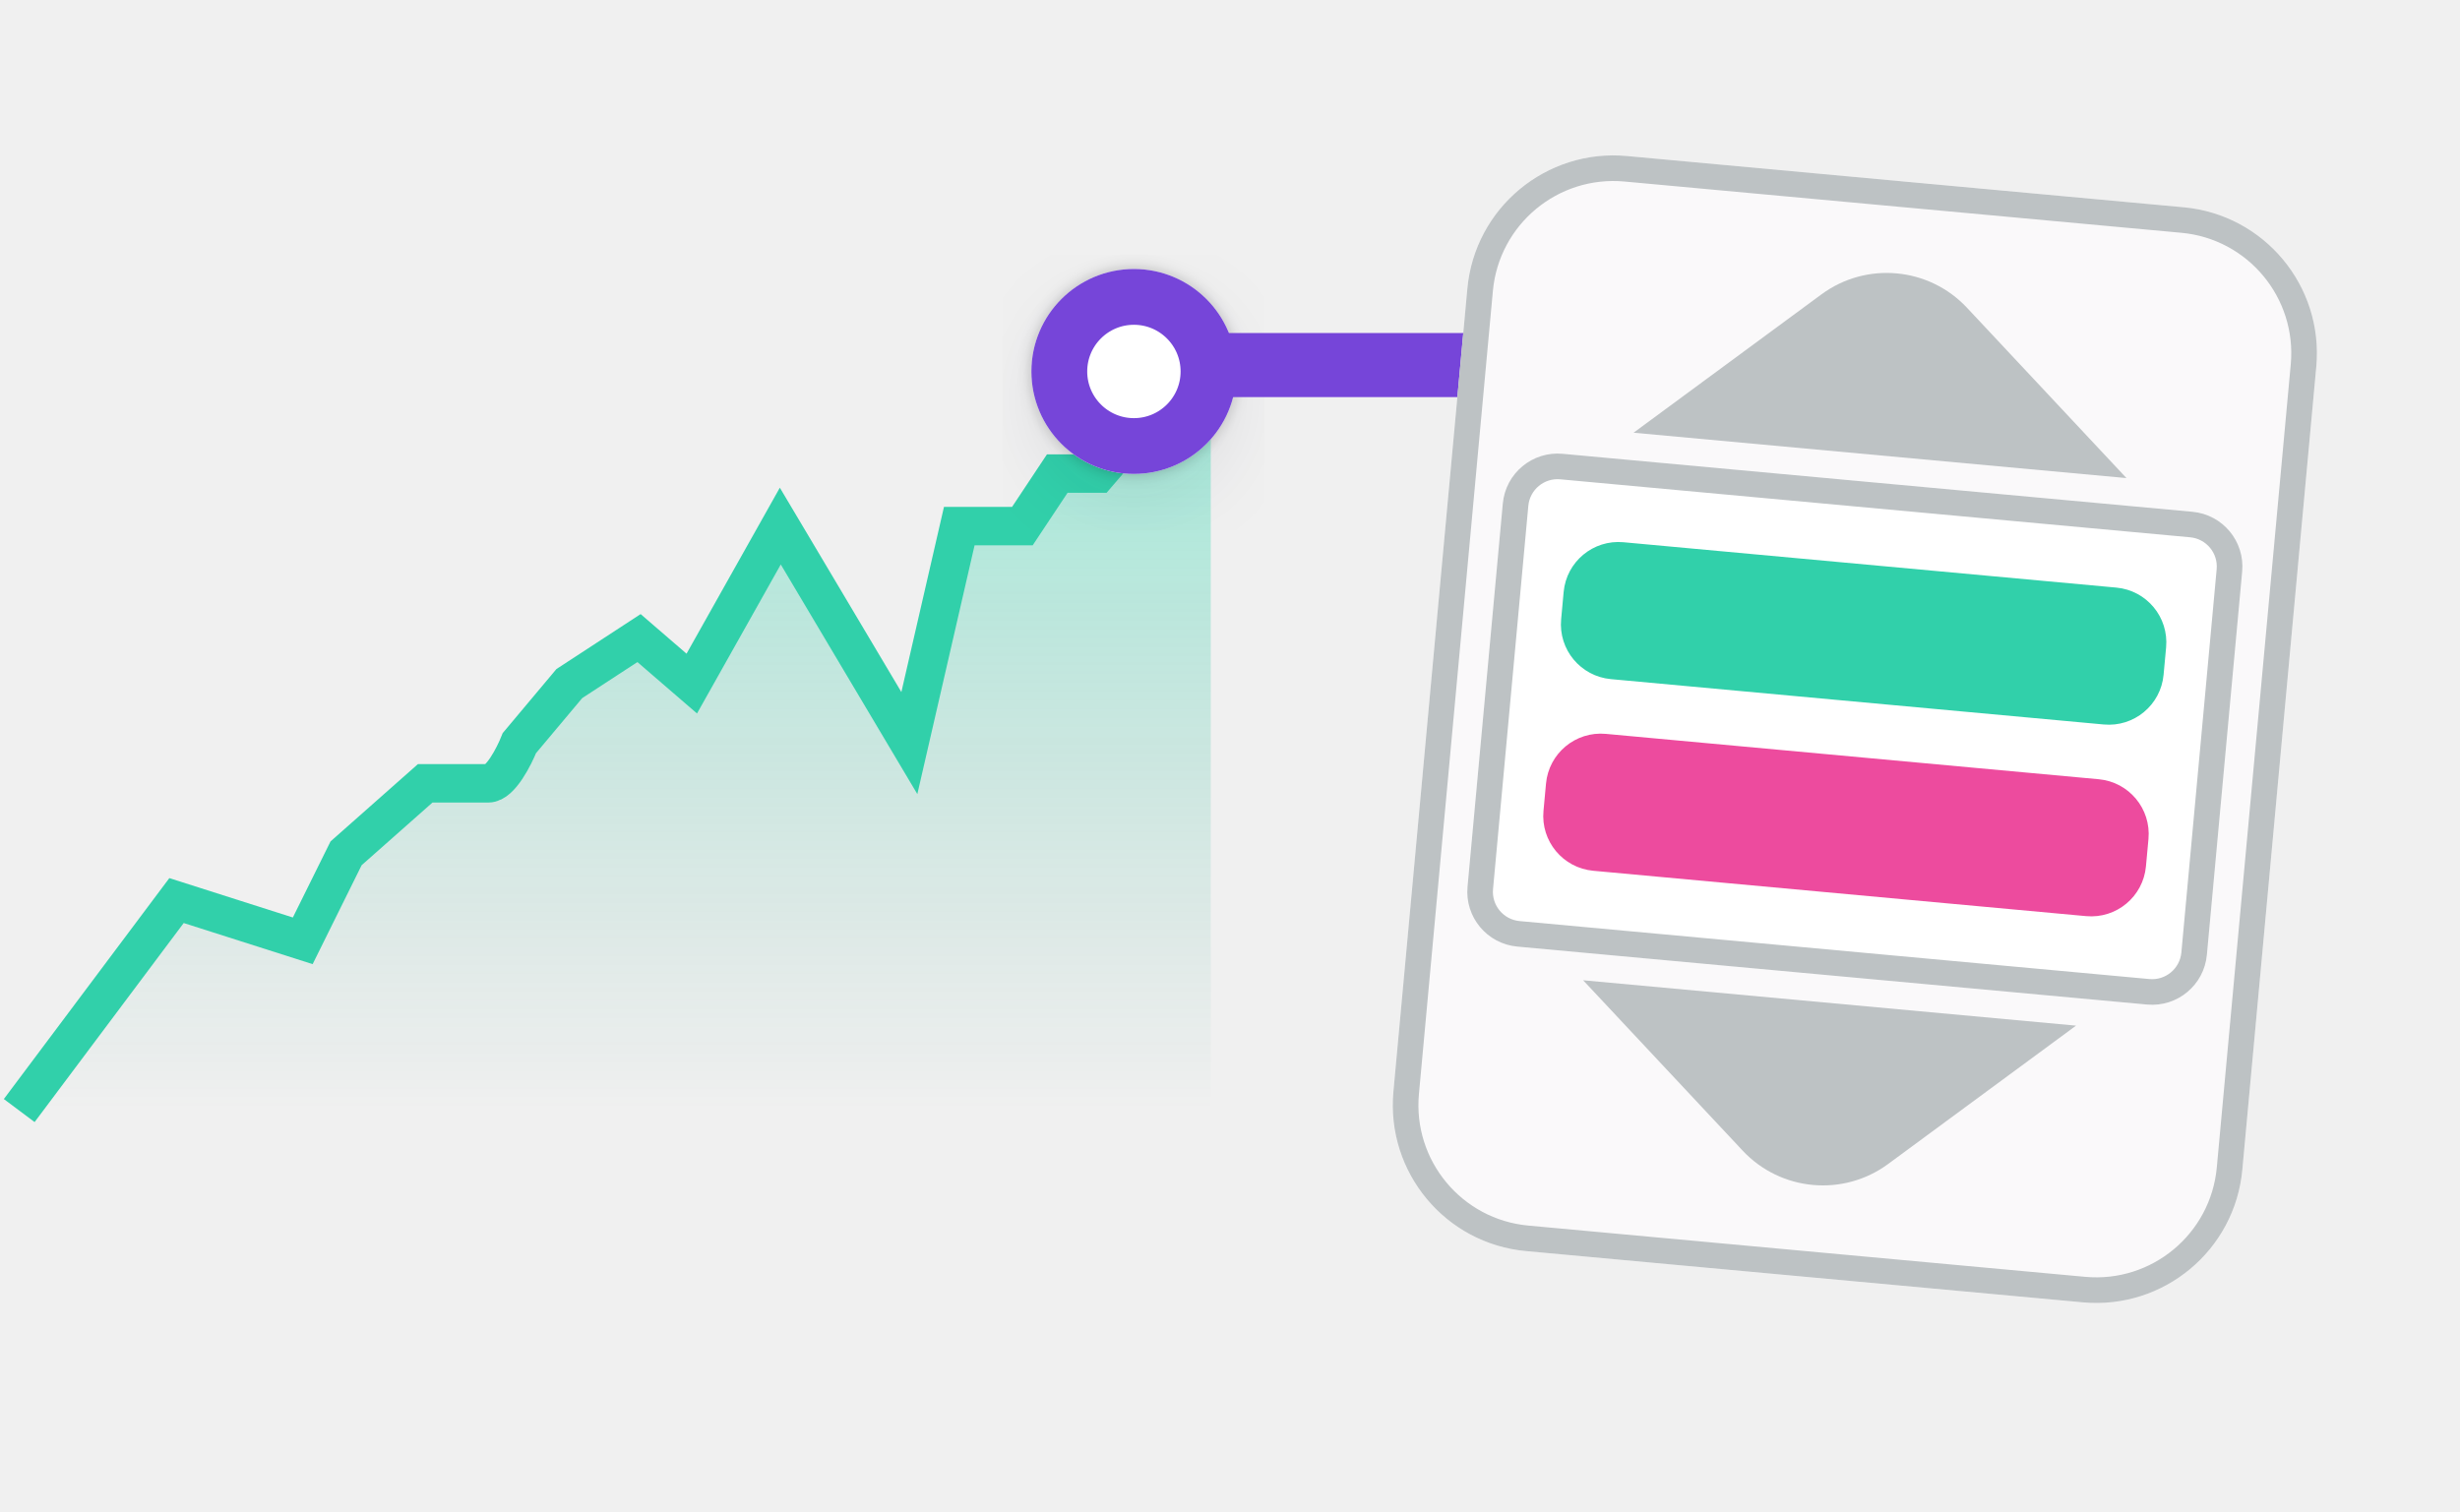
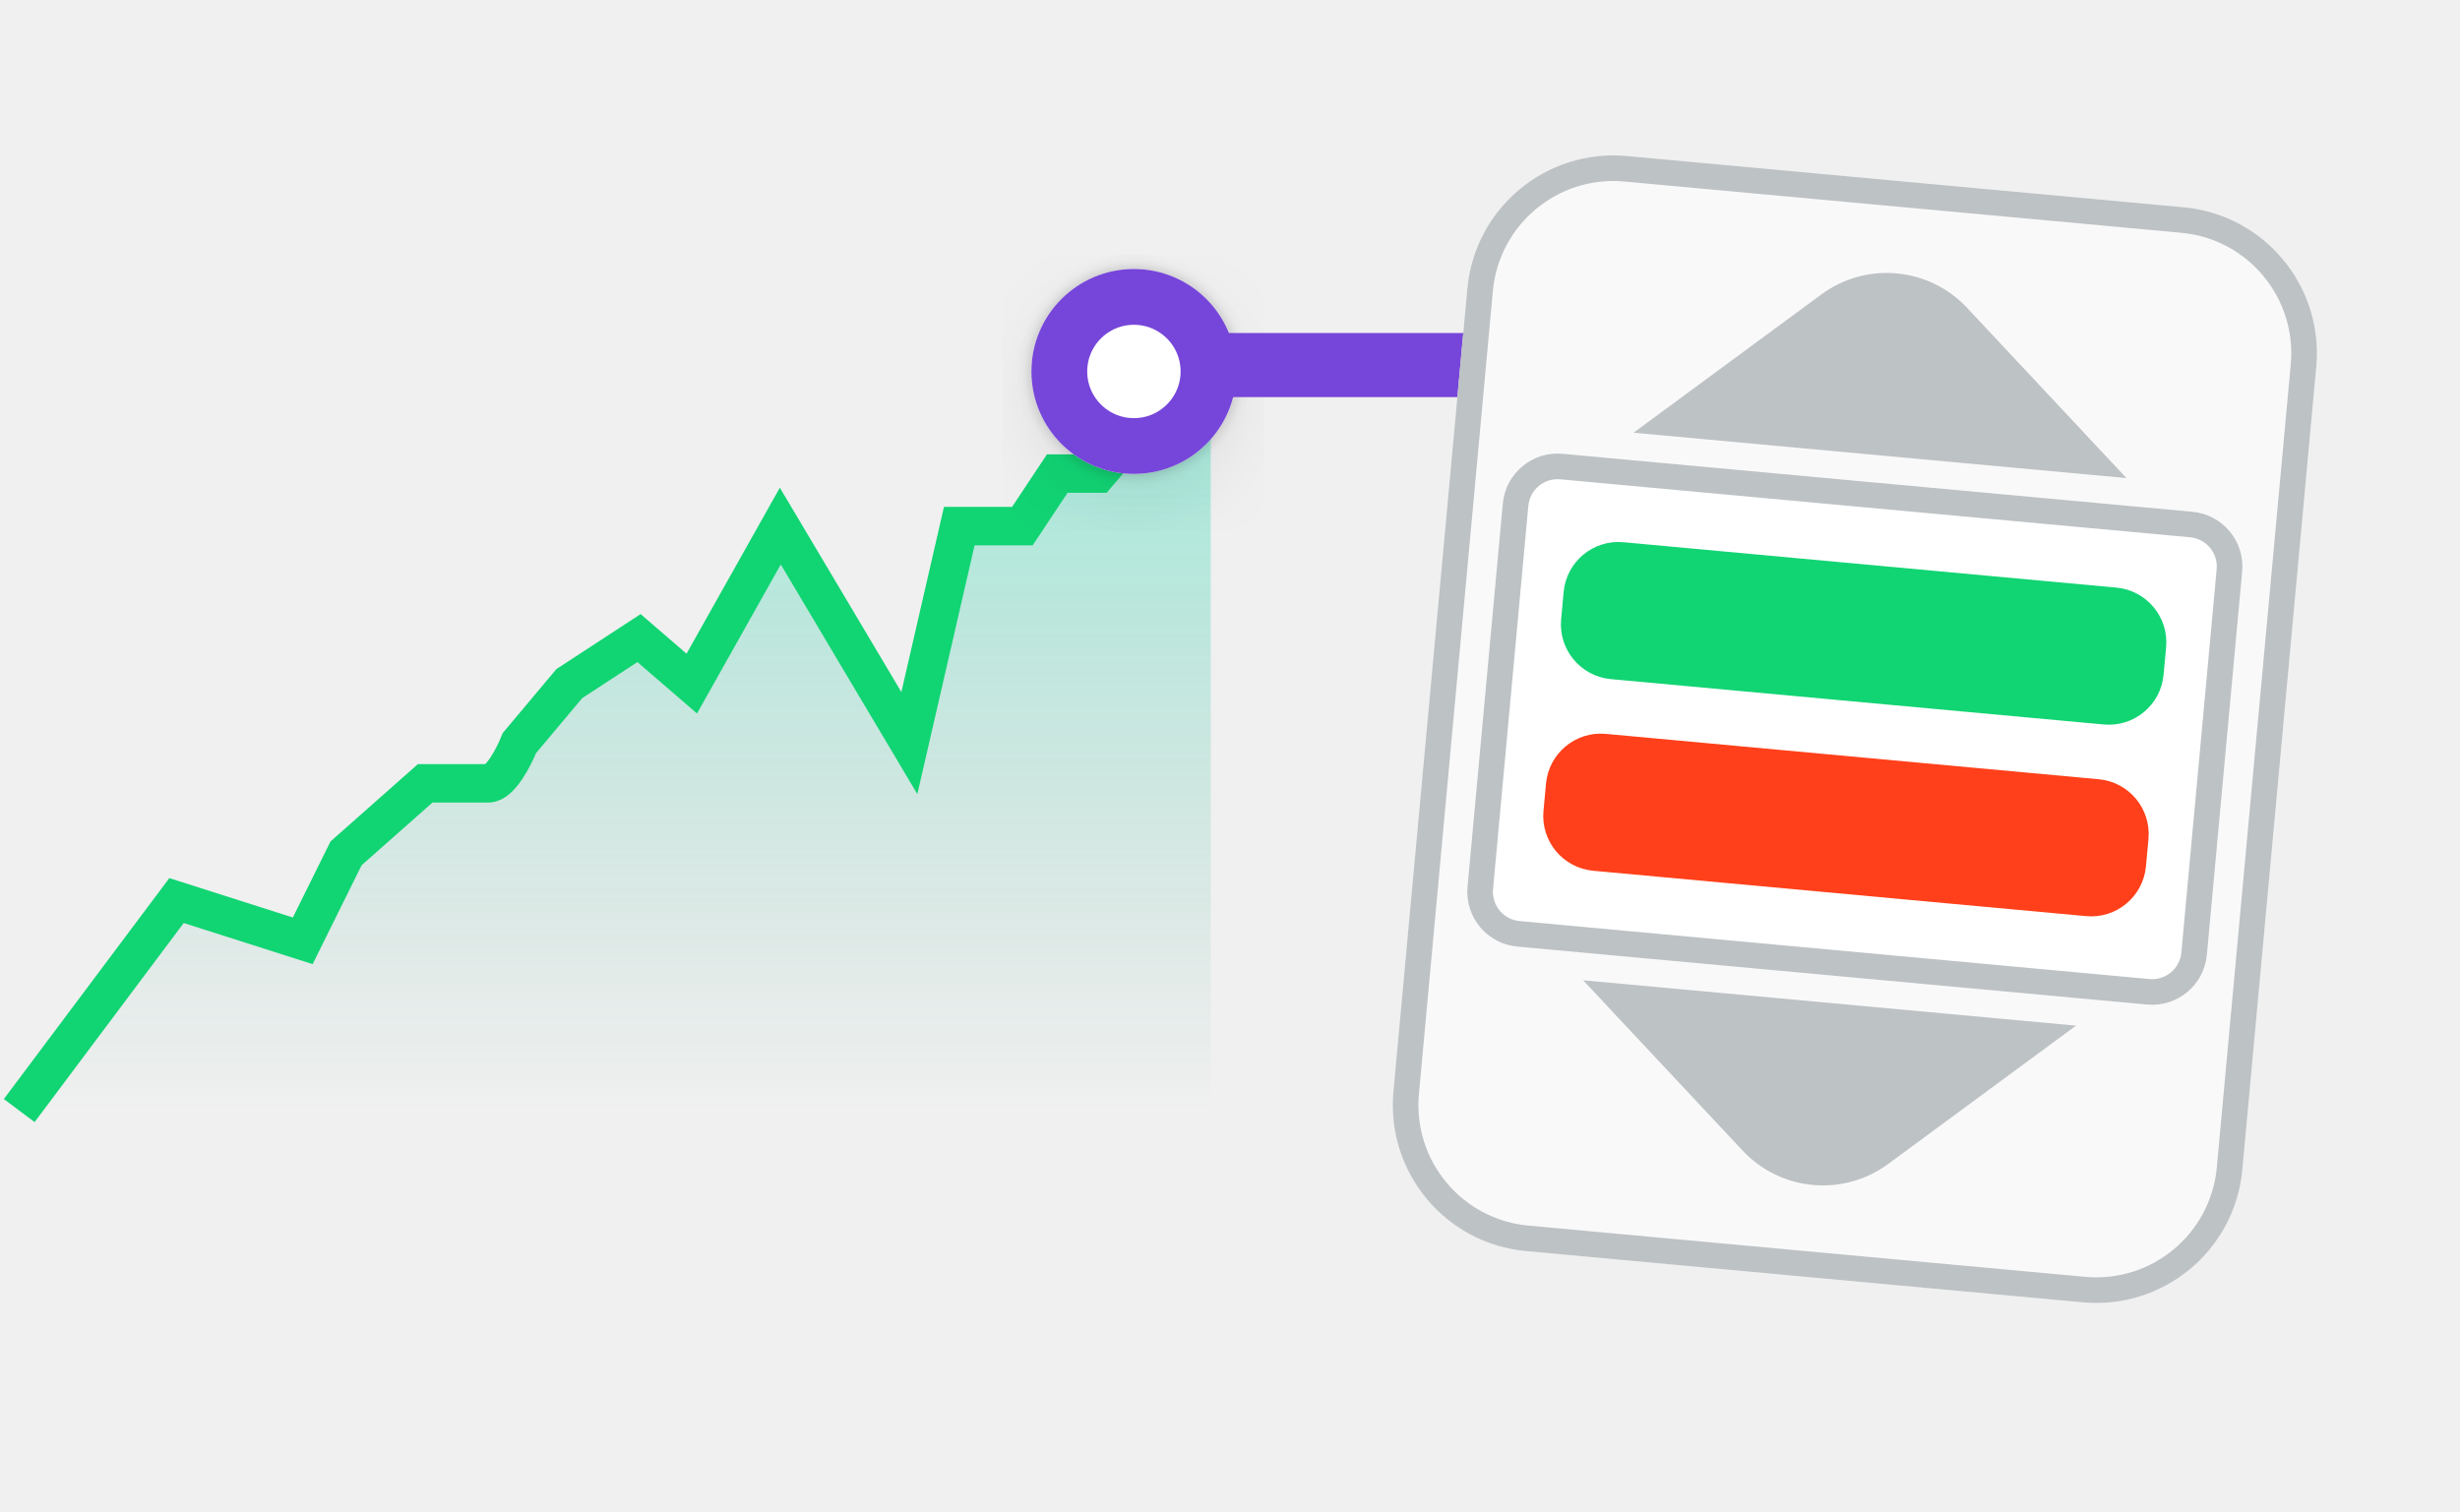
<svg xmlns="http://www.w3.org/2000/svg" width="192" height="118" fill="none" viewBox="0 0 192 118">
  <path fill="url(#paint0_linear_1286_30581)" d="M13.777 70.307L1.5 86.701H94.5V27L91.559 30.142L85.678 36.973H82.517L79.796 41.071H76.856H74.871L70.974 58.012L60.902 41.071L53.992 53.367L49.875 49.815L44.434 53.367L40.538 58.012C40.121 59.059 39.053 61.154 38.112 61.154H35.612H33.186L27.011 66.618L23.629 73.449L13.777 70.307Z" />
-   <path stroke="#31D0AA" stroke-width="3" d="M1.5 86.701L13.777 70.307L23.629 73.449L27.011 66.618L33.186 61.154H35.612C36.053 61.154 37.171 61.154 38.112 61.154C39.053 61.154 40.121 59.059 40.538 58.012L44.434 53.367L49.875 49.815L53.992 53.367L60.902 41.071L70.974 58.012L74.871 41.071H76.856H79.796L82.517 36.973H85.678L91.559 30.142L94.5 27" />
+   <path stroke="#11D473" stroke-width="3" d="M1.5 86.701L13.777 70.307L23.629 73.449L27.011 66.618L33.186 61.154H35.612C36.053 61.154 37.171 61.154 38.112 61.154C39.053 61.154 40.121 59.059 40.538 58.012L44.434 53.367L49.875 49.815L53.992 53.367L60.902 41.071L70.974 58.012L74.871 41.071H76.856H79.796L82.517 36.973H85.678L91.559 30.142L94.5 27" />
  <g filter="url(#filter0_dd_1286_30581)">
    <ellipse cx="88.5" cy="29" fill="#fff" rx="8" ry="8" />
    <path stroke="#7645D9" stroke-width="4.356" d="M94.322 29C94.322 32.215 91.715 34.822 88.5 34.822C85.285 34.822 82.678 32.215 82.678 29C82.678 25.785 85.285 23.178 88.5 23.178C91.715 23.178 94.322 25.785 94.322 29Z" />
  </g>
  <line x1="96" x2="115" y1="28.5" y2="28.5" stroke="#7645D9" stroke-linecap="round" stroke-width="5" />
  <path fill="#FAF9FA" d="M180.783 28.63C181.362 22.334 176.729 16.761 170.433 16.181L126.975 12.18C120.679 11.601 115.106 16.234 114.526 22.53L108.754 85.224C108.175 91.52 112.808 97.093 119.104 97.672L162.562 101.674C168.858 102.253 174.431 97.62 175.011 91.324L180.783 28.63Z" />
  <path fill="#BDC2C4" fill-rule="evenodd" d="M126.791 14.172L170.25 18.173C175.445 18.651 179.269 23.251 178.791 28.447L173.019 91.141C172.541 96.336 167.941 100.16 162.745 99.682L119.287 95.681C114.091 95.203 110.267 90.603 110.746 85.407L116.518 22.713C116.996 17.518 121.596 13.694 126.791 14.172ZM170.433 16.181C176.729 16.761 181.362 22.334 180.783 28.63L175.011 91.324C174.431 97.62 168.858 102.253 162.562 101.674L119.104 97.672C112.808 97.093 108.175 91.52 108.754 85.224L114.526 22.53C115.106 16.234 120.679 11.601 126.975 12.18L170.433 16.181Z" clip-rule="evenodd" />
  <path fill="#fff" d="M175 44.622C175.217 42.261 173.479 40.172 171.118 39.954L121.961 35.428C119.6 35.211 117.51 36.949 117.292 39.309L114.538 69.232C114.32 71.592 116.058 73.682 118.419 73.9L167.577 78.425C169.937 78.643 172.027 76.905 172.245 74.544L175 44.622Z" />
  <path fill="#BDC2C4" fill-rule="evenodd" d="M121.777 37.42L170.935 41.946C172.196 42.062 173.124 43.178 173.008 44.439L170.253 74.361C170.137 75.622 169.021 76.55 167.76 76.434L118.602 71.908C117.341 71.792 116.413 70.676 116.529 69.415L119.284 39.493C119.4 38.232 120.516 37.304 121.777 37.42ZM171.118 39.954C173.479 40.172 175.217 42.261 175 44.622L172.245 74.544C172.027 76.905 169.937 78.643 167.577 78.425L118.419 73.9C116.058 73.682 114.32 71.592 114.538 69.232L117.292 39.309C117.51 36.949 119.6 35.211 121.961 35.428L171.118 39.954Z" clip-rule="evenodd" />
-   <path fill="#ED4B9E" d="M167.685 65.503C167.902 63.142 166.164 61.052 163.804 60.835L125.332 57.293C122.971 57.076 120.881 58.813 120.664 61.174L120.467 63.311C120.25 65.672 121.987 67.762 124.348 67.98L162.82 71.522C165.18 71.739 167.27 70.001 167.488 67.64L167.685 65.503Z" />
-   <path fill="#31D0AA" d="M169.062 50.542C169.279 48.181 167.542 46.091 165.181 45.874L126.71 42.332C124.349 42.115 122.259 43.852 122.041 46.213L121.845 48.35C121.627 50.711 123.365 52.801 125.726 53.019L164.197 56.56C166.558 56.778 168.648 55.04 168.865 52.679L169.062 50.542Z" />
+   <path fill="#FF401A" d="M167.685 65.503C167.902 63.142 166.164 61.052 163.804 60.835L125.332 57.293C122.971 57.076 120.881 58.813 120.664 61.174L120.467 63.311C120.25 65.672 121.987 67.762 124.348 67.98L162.82 71.522C165.18 71.739 167.27 70.001 167.488 67.64L167.685 65.503Z" />
+   <path fill="#11D473" d="M169.062 50.542C169.279 48.181 167.542 46.091 165.181 45.874L126.71 42.332C124.349 42.115 122.259 43.852 122.041 46.213L121.845 48.35C121.627 50.711 123.365 52.801 125.726 53.019L164.197 56.56C166.558 56.778 168.648 55.04 168.865 52.679L169.062 50.542Z" />
  <path fill="#BDC2C4" d="M165.968 37.324L153.522 24.027C150.548 20.849 145.666 20.4 142.162 22.981L127.497 33.782L165.968 37.324Z" />
  <path fill="#BDC2C4" d="M162.033 80.071L147.367 90.872C143.863 93.453 138.982 93.004 136.008 89.826L123.561 76.529L162.033 80.071Z" />
  <defs>
    <filter id="filter0_dd_1286_30581" width="20.356" height="21.445" x="78.322" y="19.911" color-interpolation-filters="sRGB" filterUnits="userSpaceOnUse">
      <feFlood flood-opacity="0" result="BackgroundImageFix" />
      <feColorMatrix in="SourceAlpha" result="hardAlpha" type="matrix" values="0 0 0 0 0 0 0 0 0 0 0 0 0 0 0 0 0 0 127 0" />
      <feMorphology in="SourceAlpha" operator="erode" radius="4.356" result="effect1_dropShadow_1286_30581" />
      <feOffset dy="2.178" />
      <feGaussianBlur stdDeviation="3.267" />
      <feColorMatrix type="matrix" values="0 0 0 0 0.055 0 0 0 0 0.055 0 0 0 0 0.173 0 0 0 0.1 0" />
      <feBlend in2="BackgroundImageFix" mode="normal" result="effect1_dropShadow_1286_30581" />
      <feColorMatrix in="SourceAlpha" result="hardAlpha" type="matrix" values="0 0 0 0 0 0 0 0 0 0 0 0 0 0 0 0 0 0 127 0" />
      <feOffset />
      <feGaussianBlur stdDeviation=".544" />
      <feColorMatrix type="matrix" values="0 0 0 0 0 0 0 0 0 0 0 0 0 0 0 0 0 0 0.2 0" />
      <feBlend in2="effect1_dropShadow_1286_30581" mode="normal" result="effect2_dropShadow_1286_30581" />
      <feBlend in="SourceGraphic" in2="effect2_dropShadow_1286_30581" mode="normal" result="shape" />
    </filter>
    <linearGradient id="paint0_linear_1286_30581" x1="48" x2="48" y1="27" y2="86.701" gradientUnits="userSpaceOnUse">
      <stop stop-color="#00E7B0" stop-opacity=".34" />
      <stop offset="1" stop-color="#0C8B6C" stop-opacity="0" />
    </linearGradient>
  </defs>
</svg>
